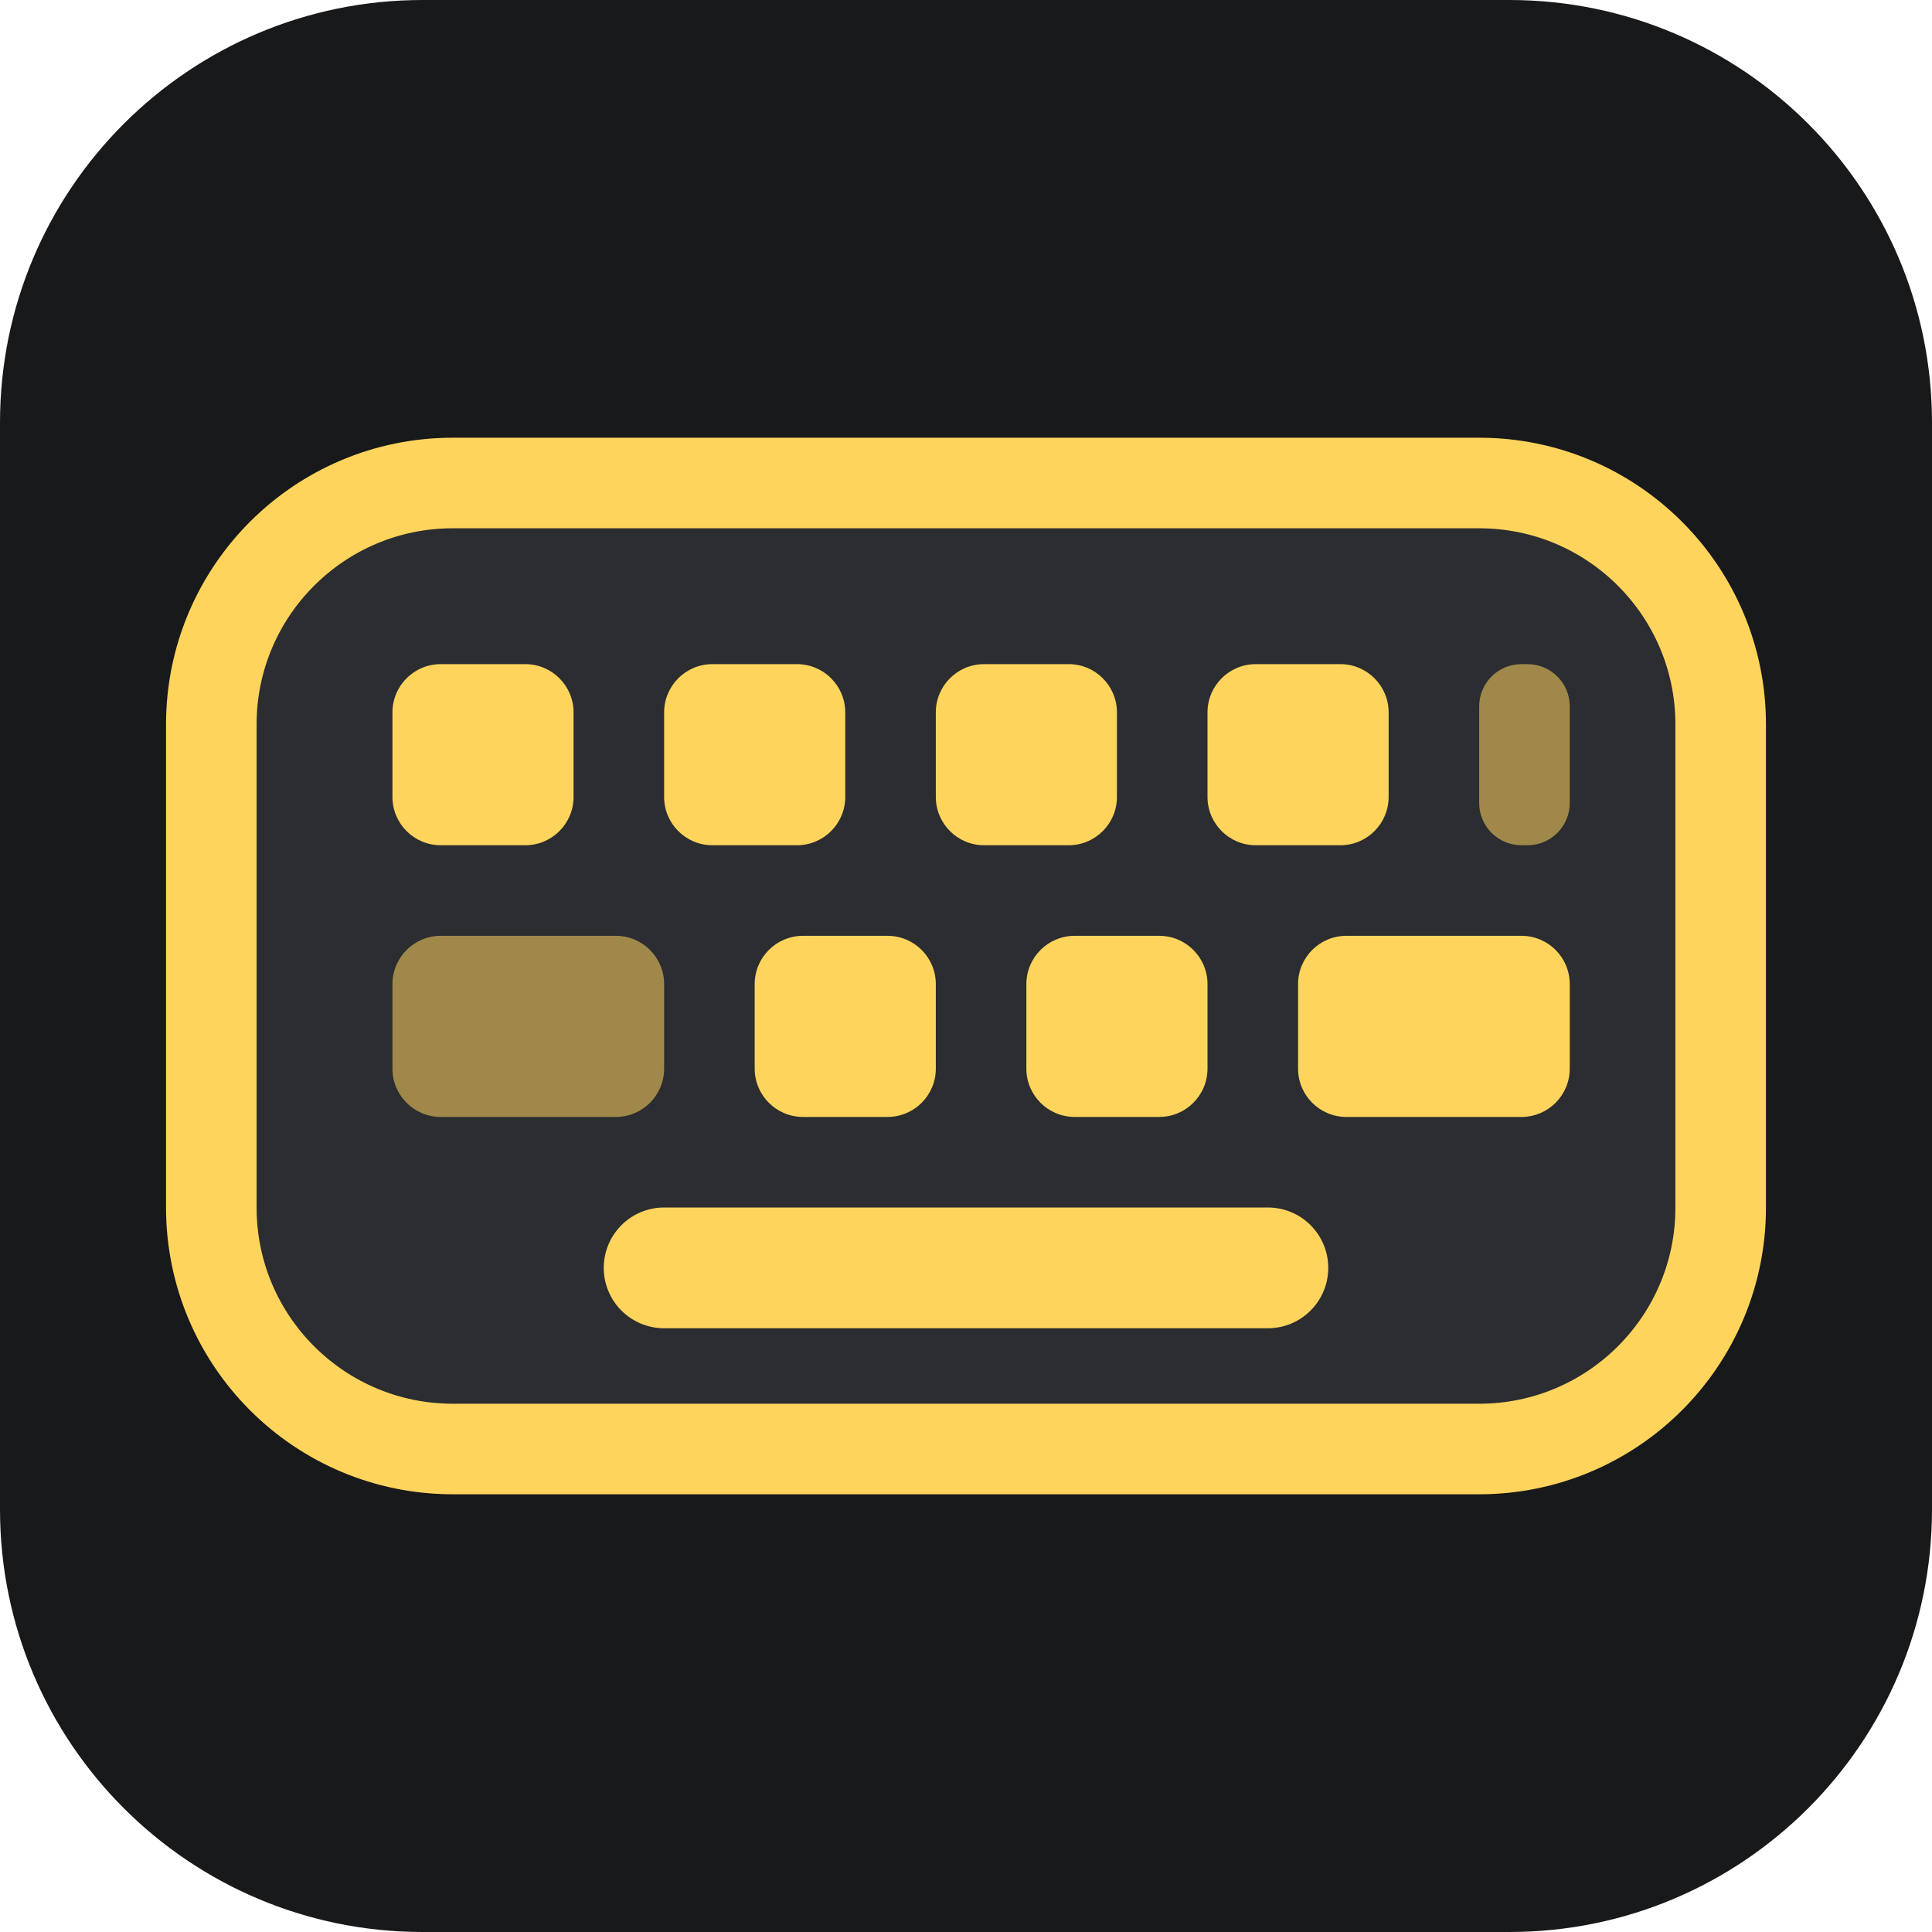
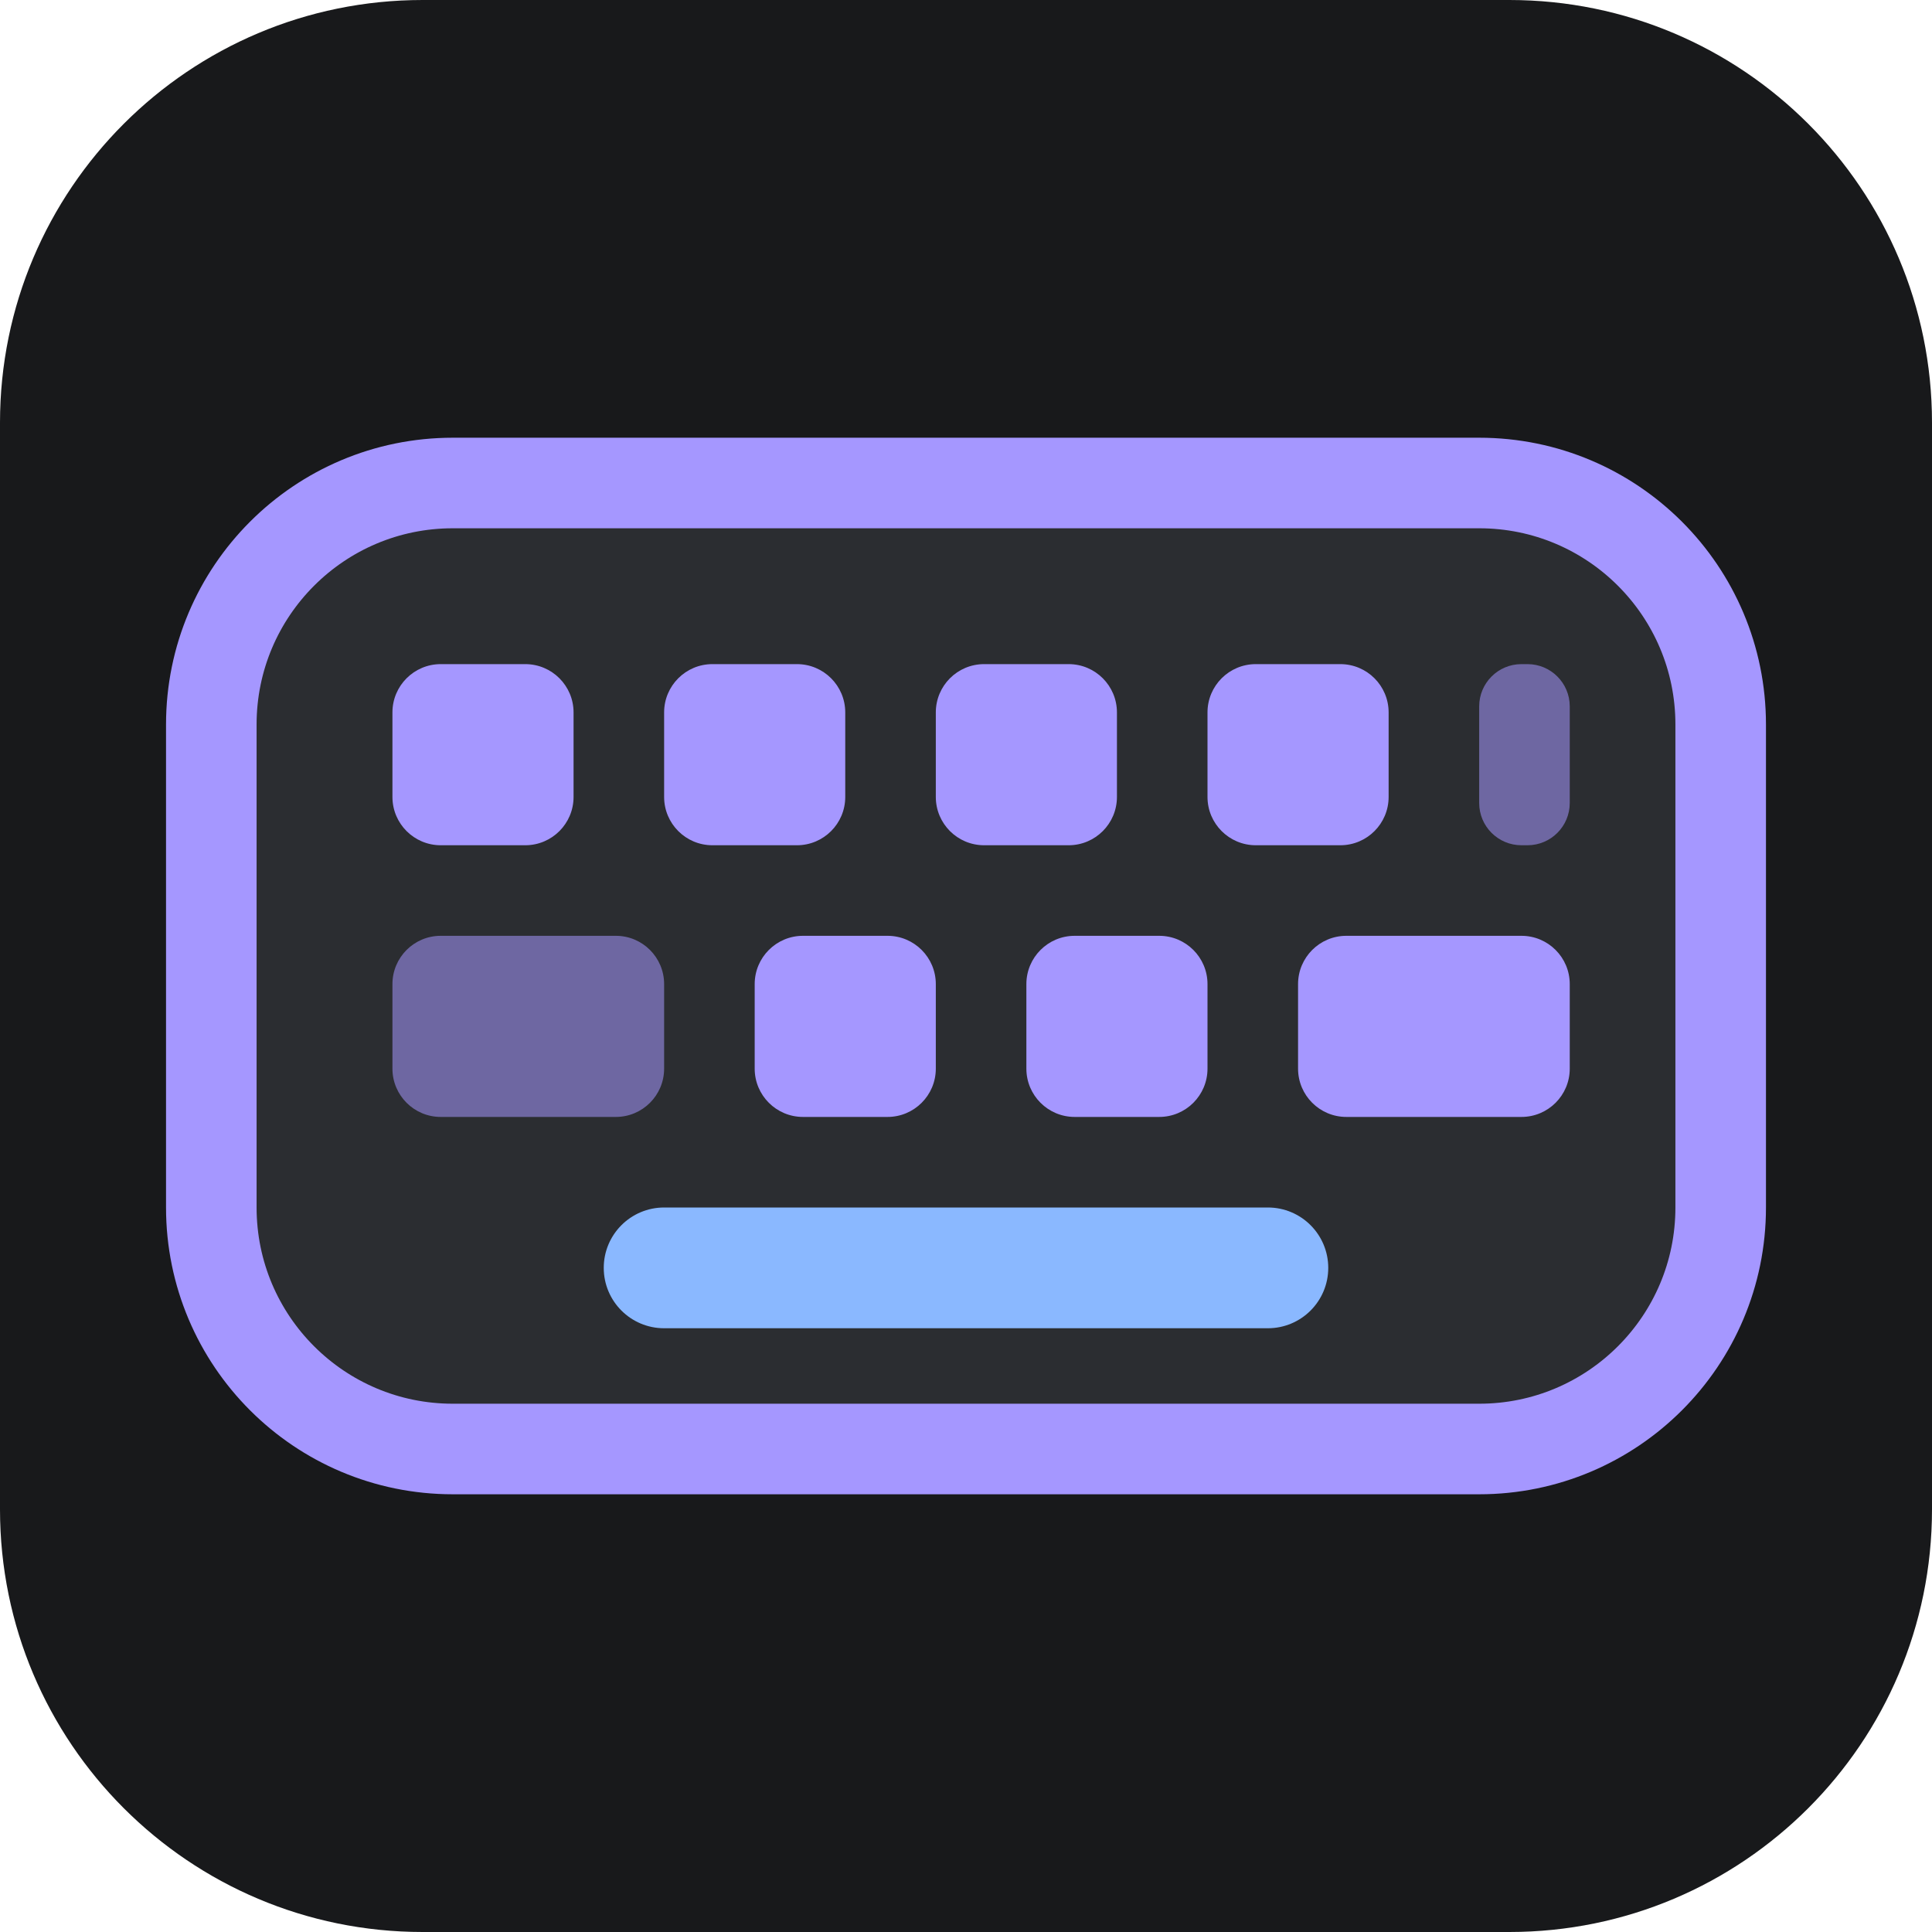
<svg xmlns="http://www.w3.org/2000/svg" viewBox="0 0 64 64">
  <rect width="64" height="64" rx="14" fill="#18191b" />
-   <rect x="7" y="16" width="50" height="32" rx="8" fill="#2b2d31" stroke="#ffd45c" stroke-width="3" />
-   <g fill="#ffd45c">
+   <rect x="7" y="16" width="50" height="32" rx="8" fill="#2b2d31" stroke="#a597ff" stroke-width="3" />
+   <g fill="#a597ff">
    <rect x="13" y="22" width="6" height="6" rx="1.6" />
    <rect x="22" y="22" width="6" height="6" rx="1.6" />
    <rect x="31" y="22" width="6" height="6" rx="1.6" />
    <rect x="40" y="22" width="6" height="6" rx="1.6" />
    <rect x="49" y="22" width="3" height="6" rx="1.4" opacity="0.55" />
    <rect x="13" y="31" width="9" height="6" rx="1.6" opacity="0.55" />
    <rect x="25" y="31" width="6" height="6" rx="1.6" />
    <rect x="34" y="31" width="6" height="6" rx="1.6" />
    <rect x="43" y="31" width="9" height="6" rx="1.6" />
-     <rect x="20" y="40" width="24" height="4" rx="2" />
  </g>
+   <rect x="20" y="40" width="24" height="4" rx="2" fill="#8ab8ff" />
</svg>
